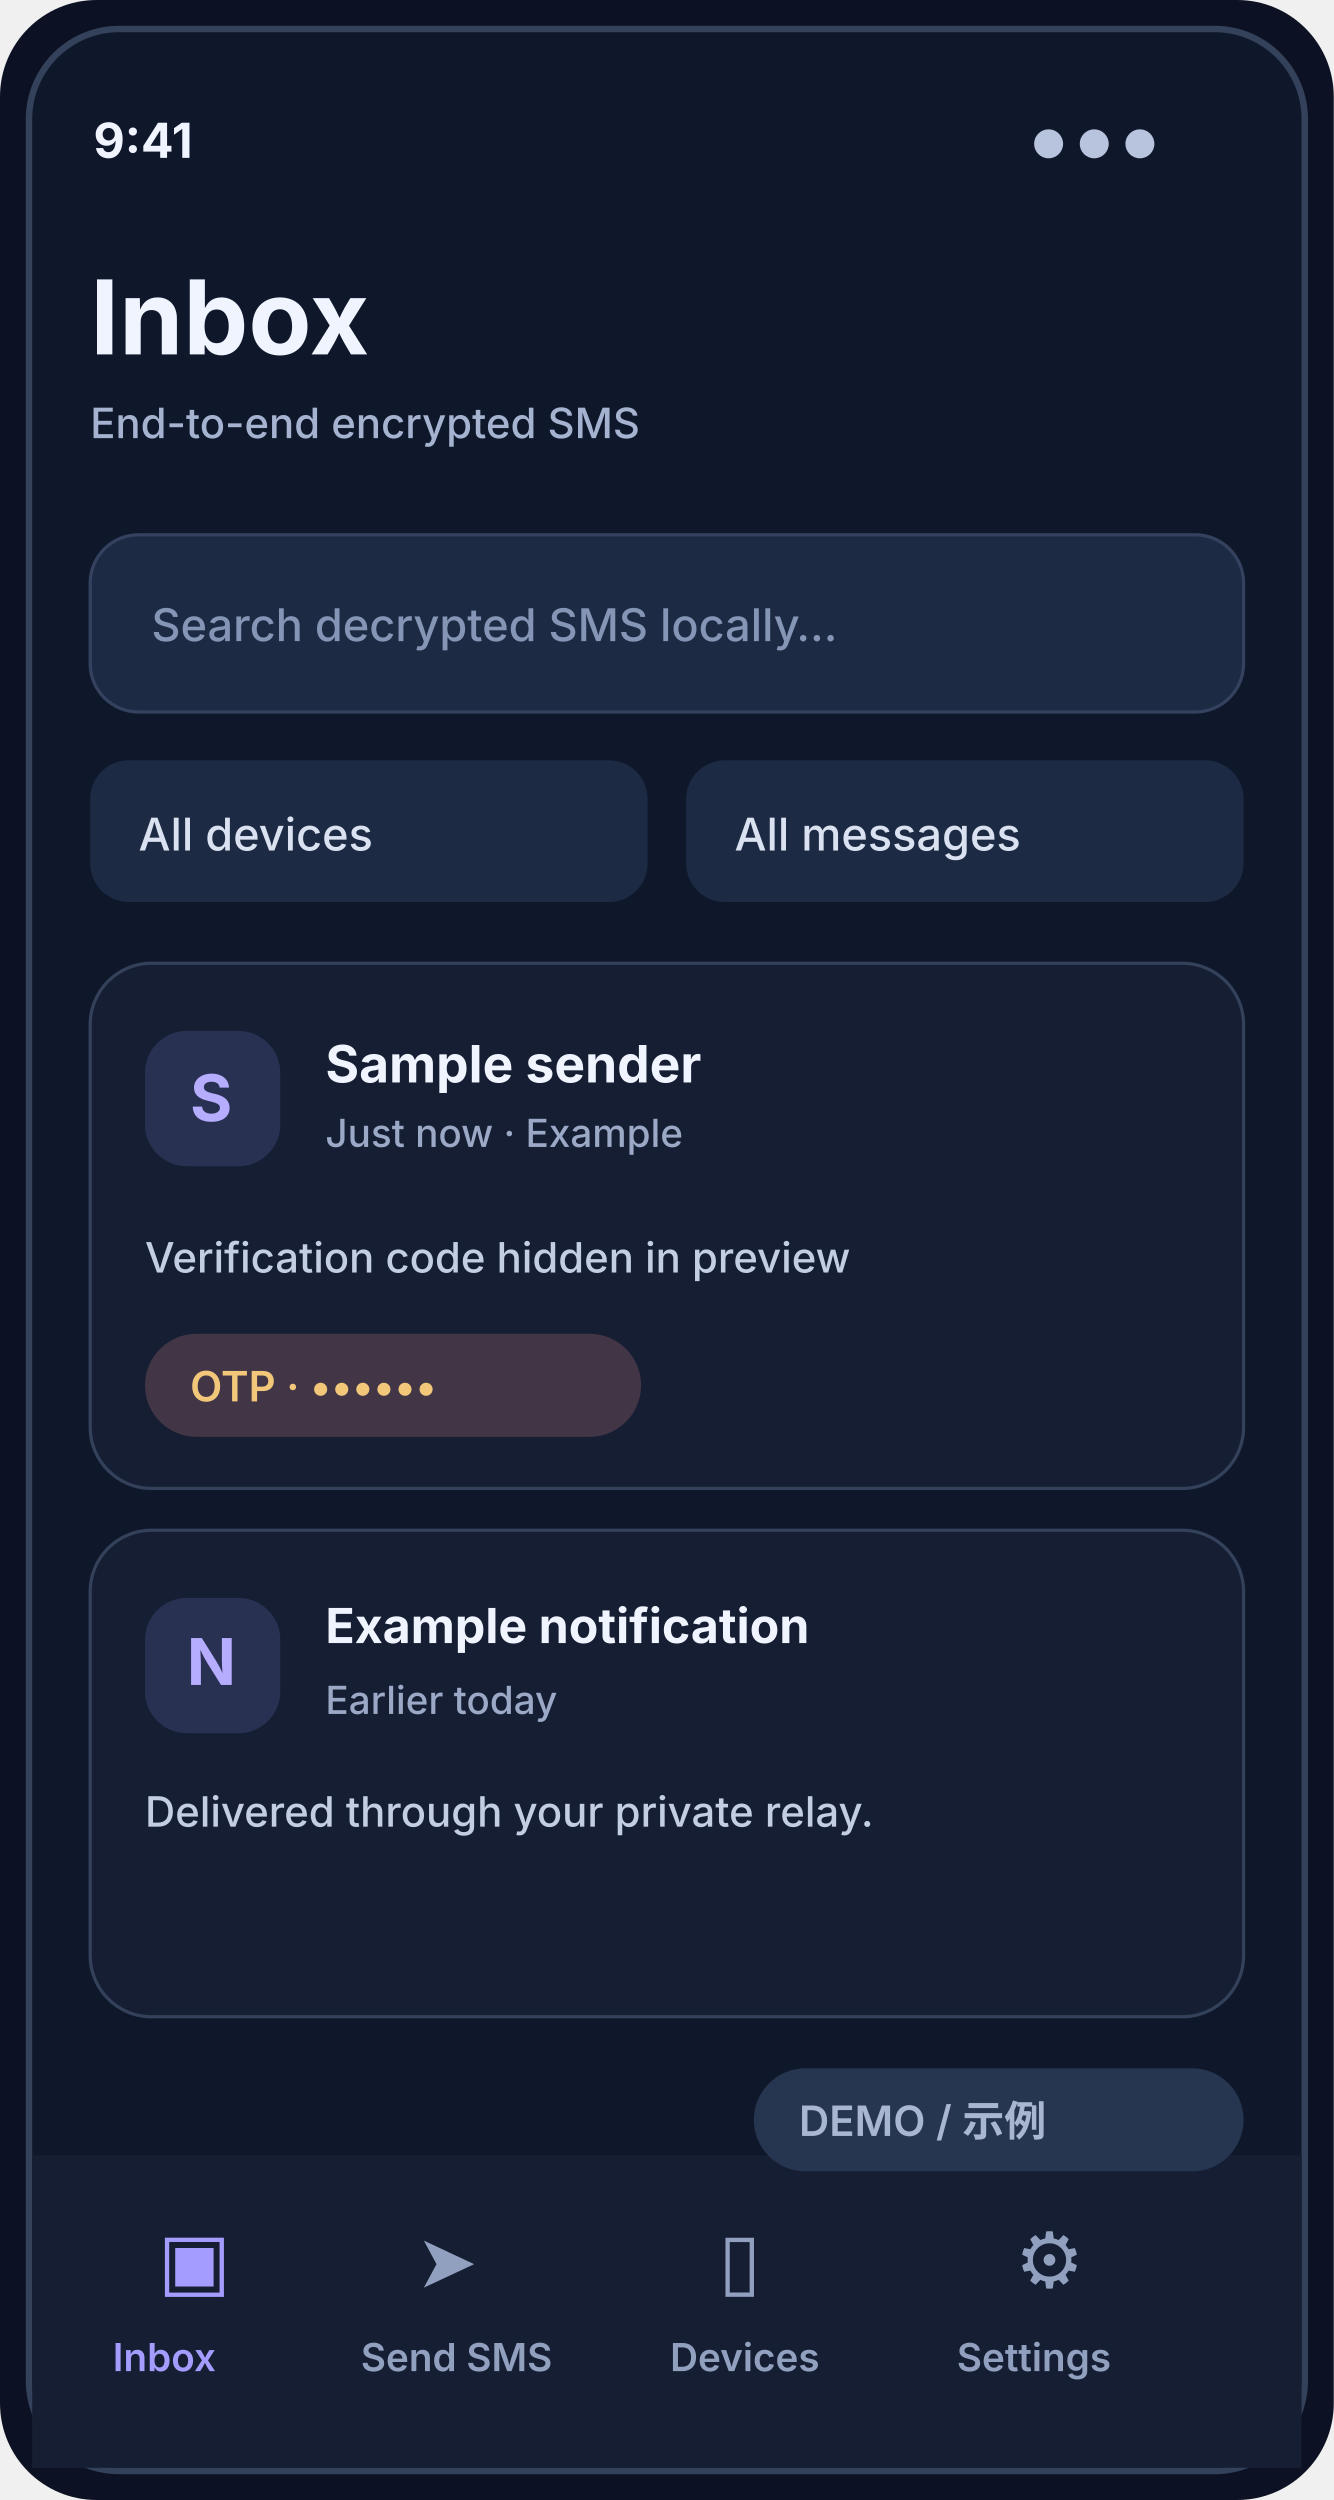
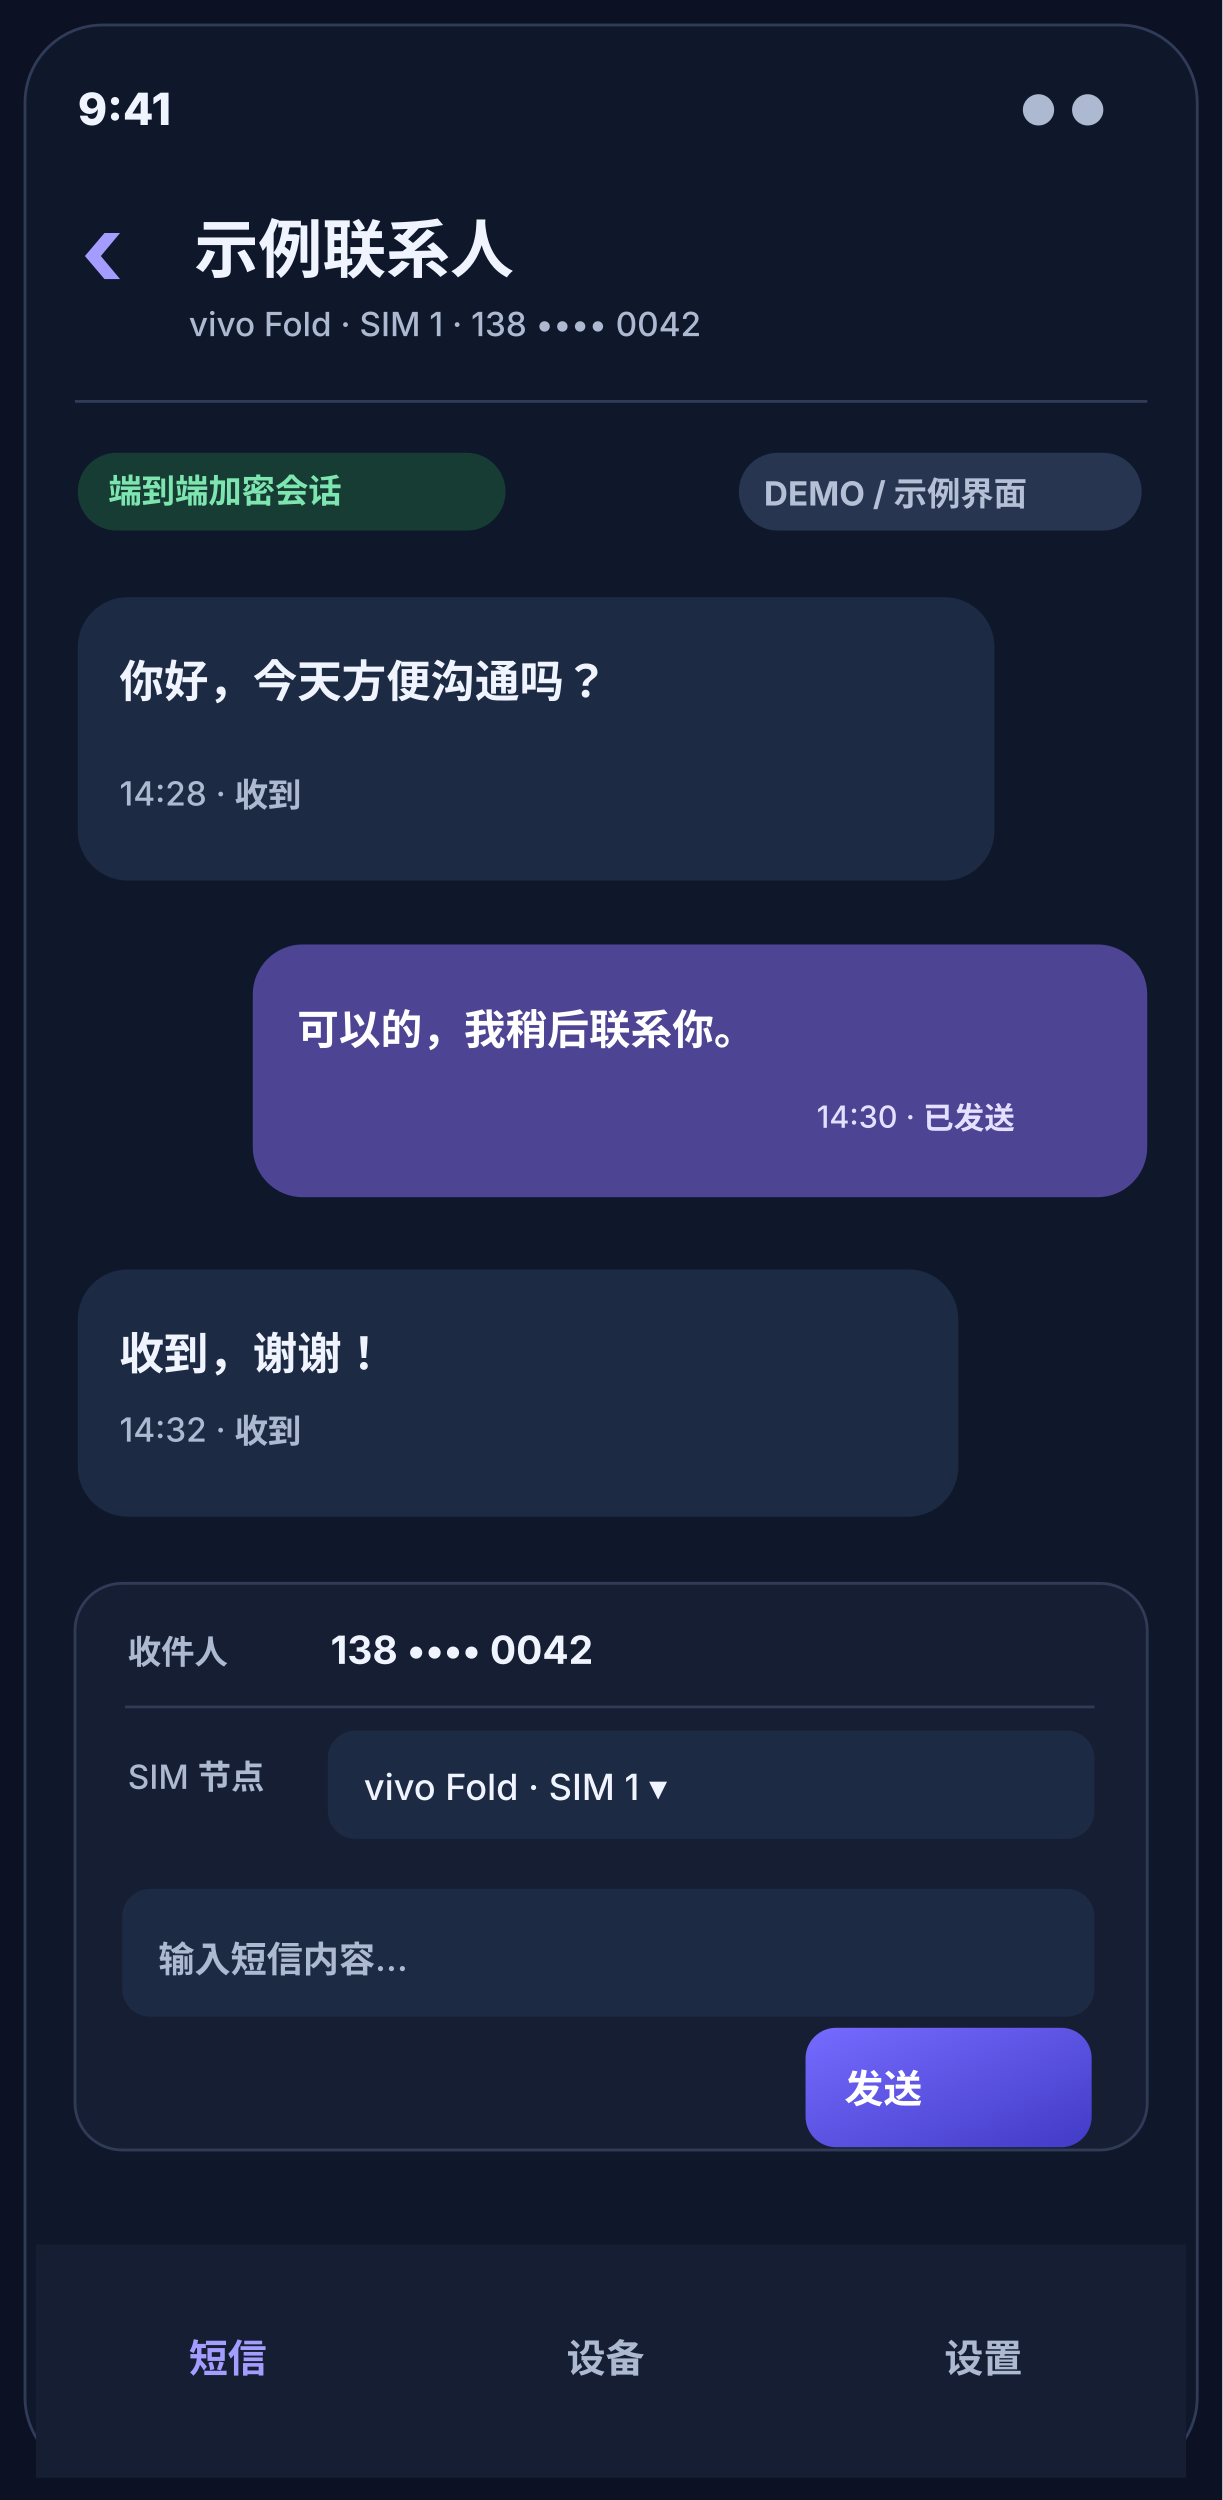
- <svg xmlns="http://www.w3.org/2000/svg" width="414" height="776" viewBox="0 0 414 776" role="img" aria-label="SIM Hub illustrative UI preview">
+ <svg xmlns="http://www.w3.org/2000/svg" width="440" height="900" viewBox="0 0 440 900" role="img" aria-label="Mobile Web PWA encrypted SMS conversation and direct reply, illustrative synthetic messages">
  <defs>
-     <linearGradient id="gradient" x1="0" y1="0" x2="1" y2="1">
+     <linearGradient id="g" x1="0" y1="0" x2="1" y2="1">
      <stop stop-color="#756BFF" />
      <stop offset="1" stop-color="#423BC6" />
    </linearGradient>
-     <linearGradient id="wash" x1="0" y1="0" x2="1" y2="1">
-       <stop stop-color="#1D2947" />
-       <stop offset="1" stop-color="#0C1223" />
-     </linearGradient>
  </defs>
-   <rect x="0" y="0" width="414" height="776" rx="30" fill="#0C1223" stroke="none" stroke-width="1" />
-   <rect x="9" y="9" width="396" height="758" rx="28" fill="#0F182B" stroke="#33415A" stroke-width="2" />
-   <text x="29" y="49" fill="#F0F4FF" font-family="Inter,Arial,'Noto Sans',sans-serif" font-size="15" font-weight="650">9:41</text>
-   <text x="320" y="49" fill="#B8C4DD" font-family="Inter,Arial,'Noto Sans',sans-serif" font-size="12" font-weight="500">● ● ●</text>
-   <text x="28" y="110" fill="#F0F4FF" font-family="Inter,Arial,'Noto Sans',sans-serif" font-size="32" font-weight="750">Inbox</text>
-   <text x="28" y="136" fill="#A5B3D0" font-family="Inter,Arial,'Noto Sans',sans-serif" font-size="13" font-weight="500">End-to-end encrypted SMS</text>
-   <rect x="28" y="166" width="358" height="55" rx="15" fill="#1D2A43" stroke="#35425F" stroke-width="1" />
-   <text x="47" y="199" fill="#8595B6" font-family="Inter,Arial,'Noto Sans',sans-serif" font-size="14" font-weight="500">Search decrypted SMS locally…</text>
-   <rect x="28" y="236" width="173" height="44" rx="12" fill="#1D2A43" stroke="none" stroke-width="1" />
-   <rect x="213" y="236" width="173" height="44" rx="12" fill="#1D2A43" stroke="none" stroke-width="1" />
-   <text x="43" y="264" fill="#DAE1F0" font-family="Inter,Arial,'Noto Sans',sans-serif" font-size="14" font-weight="500">All devices</text>
-   <text x="228" y="264" fill="#DAE1F0" font-family="Inter,Arial,'Noto Sans',sans-serif" font-size="14" font-weight="500">All messages</text>
-   <rect x="28" y="299" width="358" height="163" rx="19" fill="#151E32" stroke="#33415A" stroke-width="1" />
-   <rect x="45" y="320" width="42" height="42" rx="13" fill="#293153" stroke="none" stroke-width="1" />
-   <text x="59" y="348" fill="#B7ADFF" font-family="Inter,Arial,'Noto Sans',sans-serif" font-size="20" font-weight="750">S</text>
-   <text x="101" y="336" fill="#F0F4FF" font-family="Inter,Arial,'Noto Sans',sans-serif" font-size="16" font-weight="700">Sample sender</text>
-   <text x="101" y="356" fill="#9BA9C6" font-family="Inter,Arial,'Noto Sans',sans-serif" font-size="12" font-weight="500">Just now · Example</text>
-   <text x="45" y="395" fill="#C4CEE2" font-family="Inter,Arial,'Noto Sans',sans-serif" font-size="13" font-weight="500">Verification code hidden in preview</text>
-   <rect x="45" y="414" width="154" height="32" rx="16" fill="#413546" stroke="none" stroke-width="1" />
-   <text x="59" y="435" fill="#F2C779" font-family="Inter,Arial,'Noto Sans',sans-serif" font-size="13" font-weight="600">OTP · ••••••</text>
-   <rect x="28" y="475" width="358" height="151" rx="19" fill="#151E32" stroke="#33415A" stroke-width="1" />
-   <rect x="45" y="496" width="42" height="42" rx="13" fill="#293153" stroke="none" stroke-width="1" />
-   <text x="58" y="523" fill="#B7ADFF" font-family="Inter,Arial,'Noto Sans',sans-serif" font-size="20" font-weight="750">N</text>
-   <text x="101" y="510" fill="#F0F4FF" font-family="Inter,Arial,'Noto Sans',sans-serif" font-size="15" font-weight="700">Example notification</text>
-   <text x="101" y="532" fill="#9BA9C6" font-family="Inter,Arial,'Noto Sans',sans-serif" font-size="12" font-weight="500">Earlier today</text>
-   <text x="45" y="567" fill="#C4CEE2" font-family="Inter,Arial,'Noto Sans',sans-serif" font-size="13" font-weight="500">Delivered through your private relay.</text>
-   <rect x="10" y="669" width="394" height="97" rx="0" fill="#151E32" stroke="none" stroke-width="1" />
-   <text x="49" y="710" fill="#A49DFF" font-family="Inter,Arial,'Noto Sans',sans-serif" font-size="24" font-weight="700">▣</text>
-   <text x="129" y="710" fill="#92A0BF" font-family="Inter,Arial,'Noto Sans',sans-serif" font-size="23" font-weight="700">➤</text>
-   <text x="223" y="710" fill="#92A0BF" font-family="Inter,Arial,'Noto Sans',sans-serif" font-size="24" font-weight="700">▯</text>
-   <text x="315" y="710" fill="#92A0BF" font-family="Inter,Arial,'Noto Sans',sans-serif" font-size="24" font-weight="700">⚙</text>
-   <text x="35" y="736" fill="#A49DFF" font-family="Inter,Arial,'Noto Sans',sans-serif" font-size="12" font-weight="600">Inbox</text>
-   <text x="112" y="736" fill="#92A0BF" font-family="Inter,Arial,'Noto Sans',sans-serif" font-size="12" font-weight="600">Send SMS</text>
-   <text x="208" y="736" fill="#92A0BF" font-family="Inter,Arial,'Noto Sans',sans-serif" font-size="12" font-weight="600">Devices</text>
-   <text x="297" y="736" fill="#92A0BF" font-family="Inter,Arial,'Noto Sans',sans-serif" font-size="12" font-weight="600">Settings</text>
-   <rect x="234" y="642" width="152" height="32" rx="16" fill="#263550" stroke="none" stroke-width="1" />
-   <text x="248" y="663" fill="#A8B6D0" font-family="Inter,Arial,'Noto Sans',sans-serif" font-size="13" font-weight="600">DEMO / 示例</text>
+   <rect x="0" y="0" width="440" height="900" rx="0" fill="#0C1223" stroke="none" />
+   <rect x="9" y="9" width="422" height="882" rx="28" fill="#0F182B" stroke="#303C57" />
+   <text x="28" y="45" font-family="Inter,'Noto Sans SC','Microsoft YaHei',Arial,sans-serif" fill="#F0F4FF" font-size="16" font-weight="800">9:41</text>
+   <text x="367" y="45" font-family="Inter,'Noto Sans SC','Microsoft YaHei',Arial,sans-serif" fill="#ADB9D0" font-size="15" font-weight="550">● ●</text>
+   <text x="29" y="103" font-family="Inter,'Noto Sans SC','Microsoft YaHei',Arial,sans-serif" fill="#A49DFF" font-size="36" font-weight="750">‹</text>
+   <text x="70" y="98" font-family="Inter,'Noto Sans SC','Microsoft YaHei',Arial,sans-serif" fill="#F0F4FF" font-size="23" font-weight="780">示例联系人</text>
+   <text x="68" y="121" font-family="Inter,'Noto Sans SC','Microsoft YaHei',Arial,sans-serif" fill="#ADB9D0" font-size="12" font-weight="550">vivo Fold · SIM 1 · 138 •••• 0042</text>
+   <rect x="27" y="144" width="386" height="1" rx="0" fill="#303C57" stroke="none" />
+   <rect x="28" y="163" width="154" height="28" rx="14" fill="#163C34" stroke="none" />
+   <text x="39" y="181" font-family="Inter,'Noto Sans SC','Microsoft YaHei',Arial,sans-serif" fill="#7EE5B0" font-size="12" font-weight="700">端到端加密会话</text>
+   <rect x="28" y="215" width="330" height="102" rx="18" fill="#1D2A43" stroke="none" />
+   <text x="43" y="251" font-family="Inter,'Noto Sans SC','Microsoft YaHei',Arial,sans-serif" fill="#F0F4FF" font-size="16" font-weight="550">你好，今天方便沟通吗？</text>
+   <text x="43" y="290" font-family="Inter,'Noto Sans SC','Microsoft YaHei',Arial,sans-serif" fill="#ADB9D0" font-size="12" font-weight="550">14:28 · 收到</text>
+   <rect x="91" y="340" width="322" height="91" rx="18" fill="#4D4494" stroke="none" />
+   <text x="107" y="376" font-family="Inter,'Noto Sans SC','Microsoft YaHei',Arial,sans-serif" fill="#FFFFFF" font-size="15" font-weight="550">可以的，我稍后联系你。</text>
+   <text x="294" y="406" font-family="Inter,'Noto Sans SC','Microsoft YaHei',Arial,sans-serif" fill="#E4E0FF" font-size="11" font-weight="550">14:30 · 已发送</text>
+   <rect x="28" y="457" width="317" height="89" rx="18" fill="#1D2A43" stroke="none" />
+   <text x="43" y="493" font-family="Inter,'Noto Sans SC','Microsoft YaHei',Arial,sans-serif" fill="#F0F4FF" font-size="16" font-weight="550">收到，谢谢！</text>
+   <text x="43" y="519" font-family="Inter,'Noto Sans SC','Microsoft YaHei',Arial,sans-serif" fill="#ADB9D0" font-size="12" font-weight="550">14:32 · 收到</text>
+   <rect x="27" y="570" width="386" height="204" rx="17" fill="#151E32" stroke="#303C57" />
+   <text x="46" y="599" font-family="Inter,'Noto Sans SC','Microsoft YaHei',Arial,sans-serif" fill="#ADB9D0" font-size="12" font-weight="550">收件人</text>
+   <text x="119" y="599" font-family="Inter,'Noto Sans SC','Microsoft YaHei',Arial,sans-serif" fill="#F0F4FF" font-size="14" font-weight="650">138 •••• 0042</text>
+   <rect x="45" y="614" width="349" height="1" rx="0" fill="#303C57" stroke="none" />
+   <text x="46" y="644" font-family="Inter,'Noto Sans SC','Microsoft YaHei',Arial,sans-serif" fill="#ADB9D0" font-size="12" font-weight="550">SIM 节点</text>
+   <rect x="118" y="623" width="276" height="39" rx="10" fill="#1D2A43" stroke="none" />
+   <text x="131" y="648" font-family="Inter,'Noto Sans SC','Microsoft YaHei',Arial,sans-serif" fill="#F0F4FF" font-size="13" font-weight="550">vivo Fold · SIM 1  ▾</text>
+   <rect x="44" y="680" width="350" height="46" rx="10" fill="#1D2A43" stroke="none" />
+   <text x="57" y="710" font-family="Inter,'Noto Sans SC','Microsoft YaHei',Arial,sans-serif" fill="#ADB9D0" font-size="13" font-weight="550">输入短信内容…</text>
+   <rect x="290" y="730" width="103" height="43" rx="11" fill="url(#g)" stroke="none" />
+   <text x="304" y="757" font-family="Inter,'Noto Sans SC','Microsoft YaHei',Arial,sans-serif" fill="#FFFFFF" font-size="14" font-weight="700">发送</text>
+   <rect x="13" y="808" width="414" height="84" rx="0" fill="#151E32" stroke="none" />
+   <text x="68" y="854" font-family="Inter,'Noto Sans SC','Microsoft YaHei',Arial,sans-serif" fill="#A49DFF" font-size="14" font-weight="700">短信</text>
+   <text x="204" y="854" font-family="Inter,'Noto Sans SC','Microsoft YaHei',Arial,sans-serif" fill="#ADB9D0" font-size="14" font-weight="550">设备</text>
+   <text x="340" y="854" font-family="Inter,'Noto Sans SC','Microsoft YaHei',Arial,sans-serif" fill="#ADB9D0" font-size="14" font-weight="550">设置</text>
+   <rect x="266" y="163" width="145" height="28" rx="14" fill="#273550" stroke="none" />
+   <text x="275" y="182" font-family="Inter,'Noto Sans SC','Microsoft YaHei',Arial,sans-serif" fill="#B5C0D7" font-size="12" font-weight="680">DEMO / 示例界面</text>
</svg>
